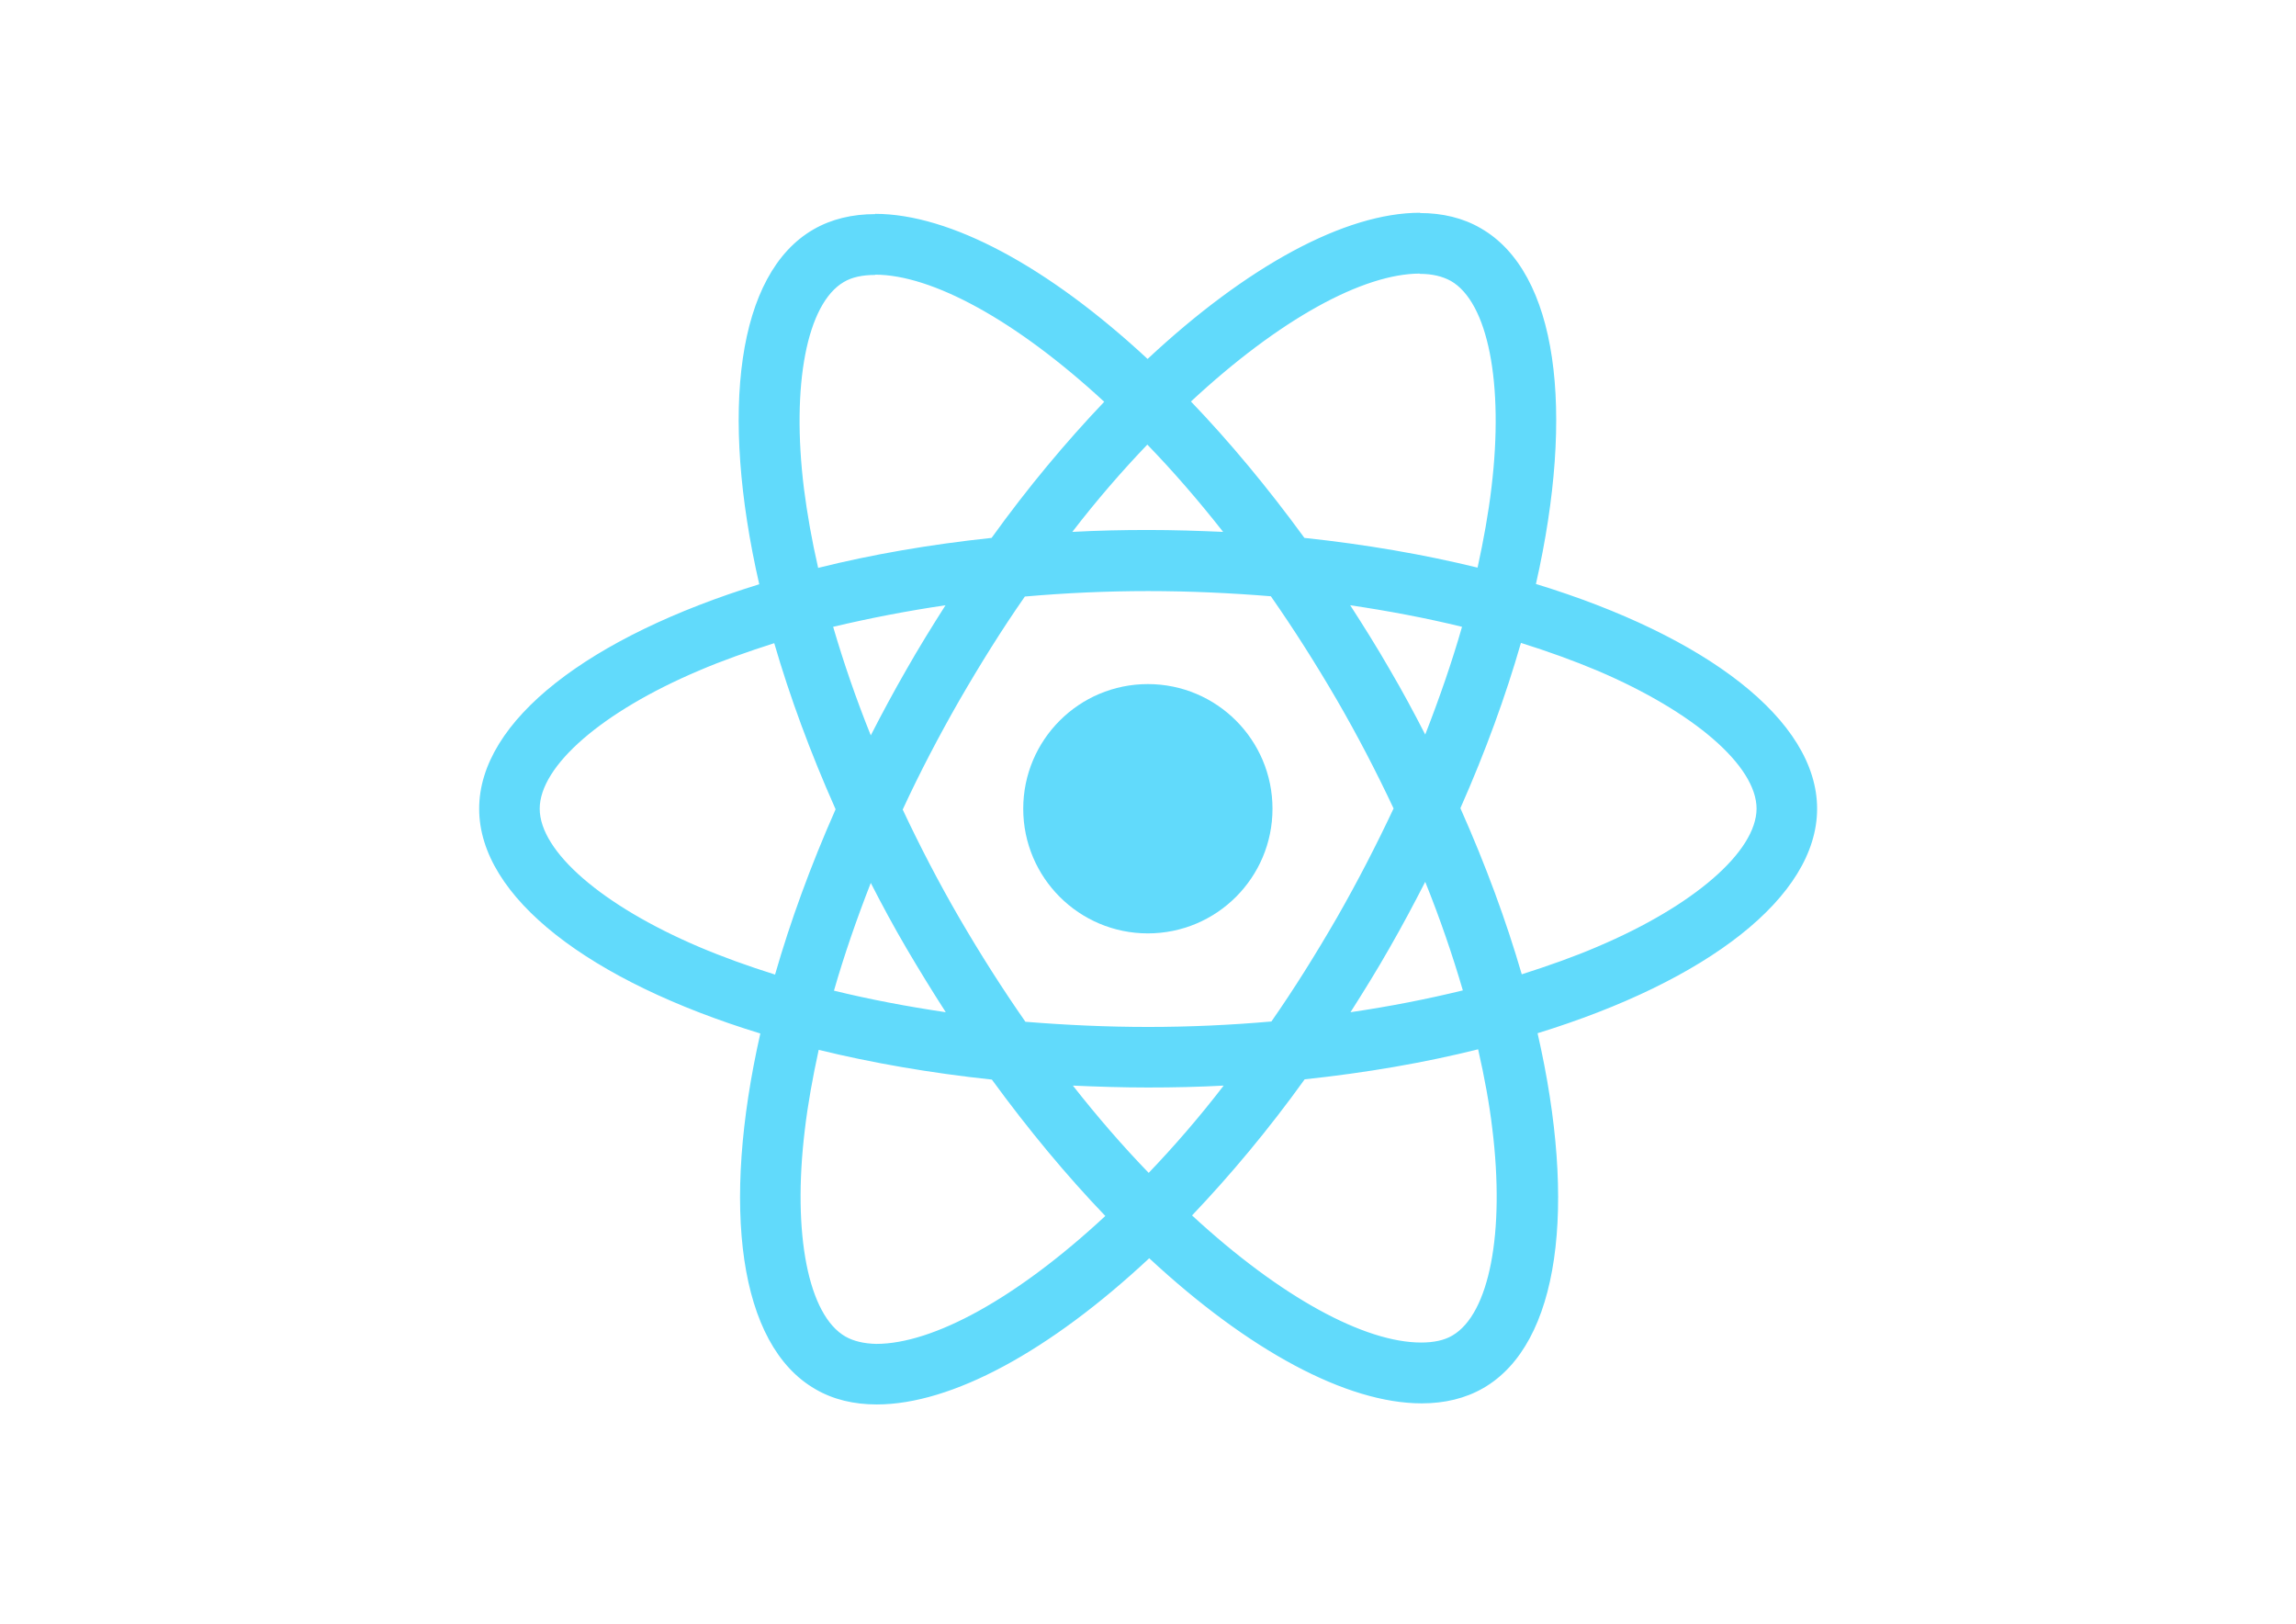
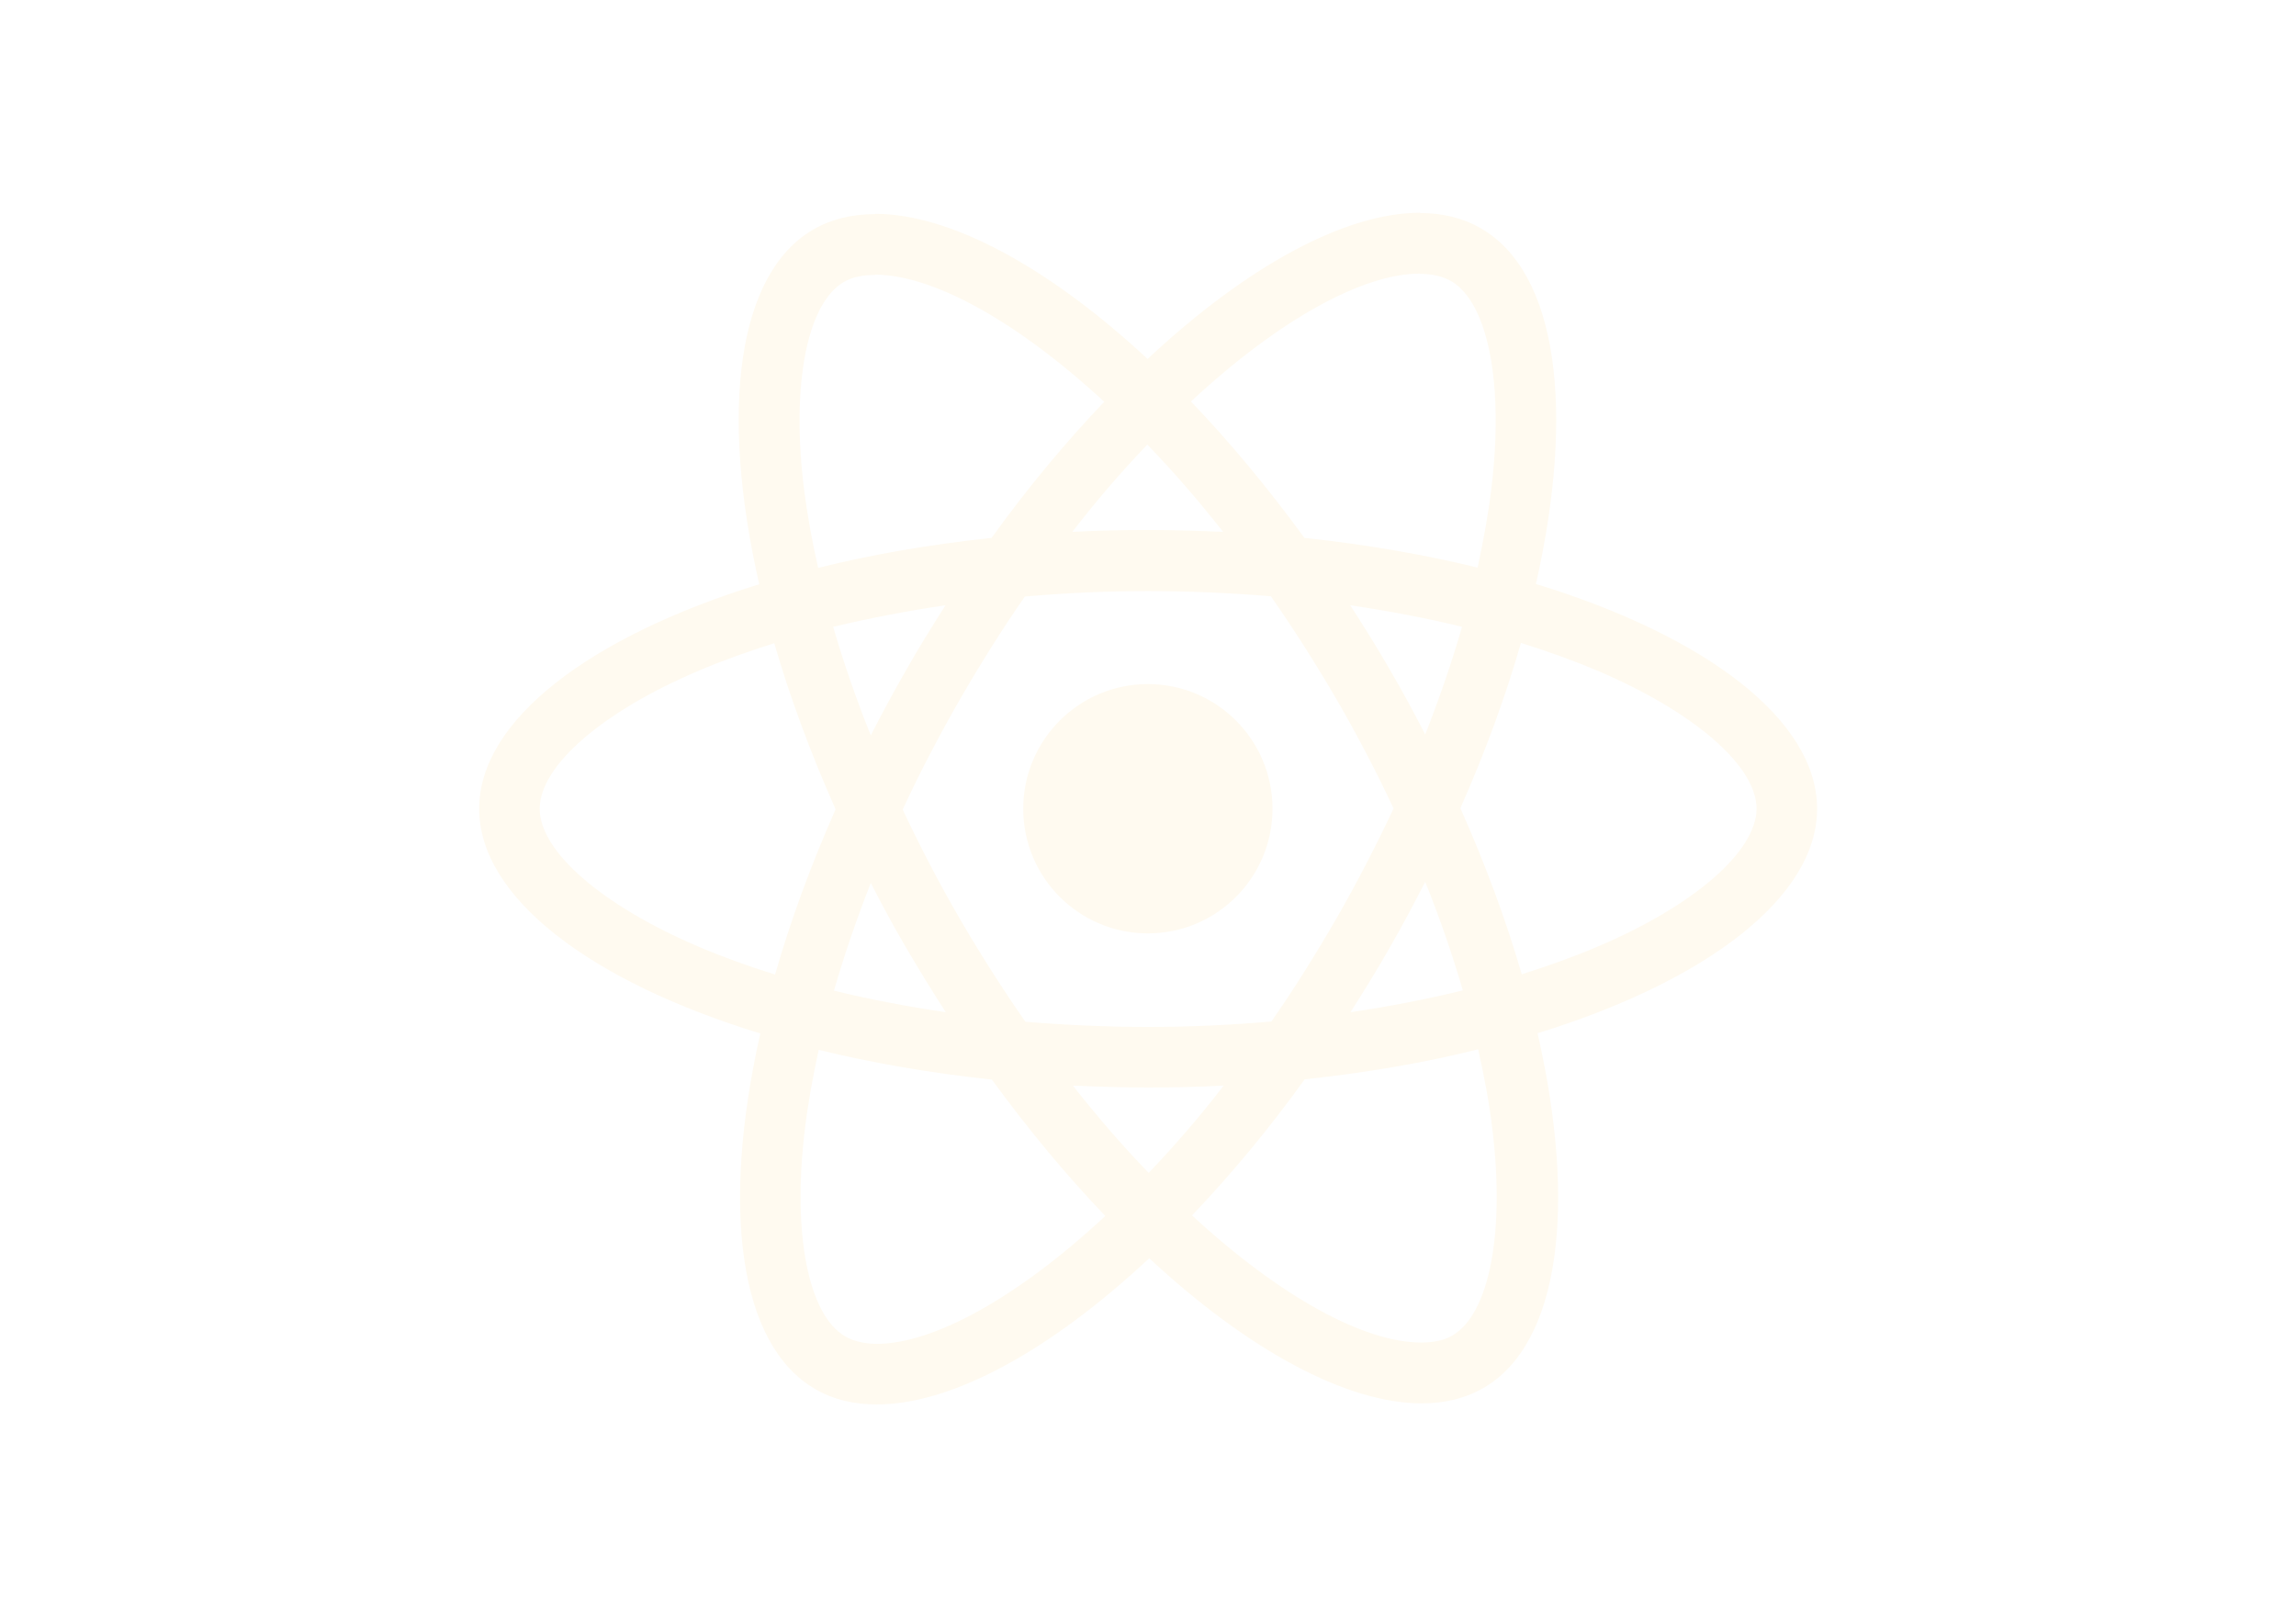
<svg xmlns="http://www.w3.org/2000/svg" viewBox="0 0 841.9 595.3">
-   <g fill="#61DAFB">
+   <g fill="floralwhite">
    <path d="M666.3 296.5c0-32.5-40.7-63.3-103.1-82.4 14.4-63.6 8-114.2-20.2-130.4-6.5-3.8-14.1-5.6-22.4-5.6v22.3c4.6 0 8.3.9 11.4 2.6 13.6 7.8 19.5 37.5 14.9 75.7-1.1 9.4-2.9 19.3-5.1 29.4-19.6-4.8-41-8.5-63.5-10.9-13.5-18.5-27.5-35.3-41.6-50 32.6-30.3 63.2-46.9 84-46.9V78c-27.5 0-63.5 19.6-99.9 53.6-36.4-33.8-72.4-53.2-99.9-53.2v22.3c20.7 0 51.4 16.5 84 46.6-14 14.7-28 31.4-41.3 49.9-22.6 2.4-44 6.1-63.6 11-2.3-10-4-19.7-5.2-29-4.7-38.2 1.1-67.9 14.6-75.8 3-1.8 6.9-2.6 11.5-2.6V78.5c-8.4 0-16 1.8-22.6 5.6-28.1 16.2-34.4 66.7-19.9 130.1-62.2 19.2-102.7 49.9-102.7 82.3 0 32.5 40.7 63.3 103.1 82.4-14.4 63.6-8 114.2 20.2 130.4 6.5 3.8 14.1 5.6 22.5 5.6 27.5 0 63.5-19.6 99.9-53.6 36.4 33.8 72.4 53.2 99.9 53.2 8.4 0 16-1.8 22.6-5.6 28.1-16.2 34.4-66.7 19.9-130.1 62-19.1 102.5-49.9 102.5-82.3zm-130.2-66.7c-3.7 12.9-8.3 26.2-13.5 39.5-4.1-8-8.4-16-13.1-24-4.6-8-9.5-15.8-14.4-23.4 14.2 2.1 27.9 4.7 41 7.9zm-45.8 106.5c-7.8 13.5-15.8 26.3-24.1 38.2-14.9 1.3-30 2-45.2 2-15.1 0-30.2-.7-45-1.9-8.3-11.9-16.4-24.6-24.2-38-7.6-13.1-14.5-26.4-20.8-39.8 6.2-13.4 13.2-26.8 20.7-39.9 7.8-13.5 15.8-26.3 24.1-38.2 14.9-1.3 30-2 45.2-2 15.1 0 30.2.7 45 1.9 8.3 11.9 16.4 24.6 24.2 38 7.6 13.1 14.5 26.4 20.8 39.8-6.3 13.4-13.2 26.8-20.7 39.9zm32.3-13c5.4 13.4 10 26.8 13.8 39.8-13.1 3.2-26.9 5.9-41.2 8 4.9-7.7 9.8-15.6 14.4-23.7 4.6-8 8.9-16.1 13-24.1zM421.2 430c-9.3-9.6-18.6-20.3-27.8-32 9 .4 18.2.7 27.5.7 9.4 0 18.7-.2 27.8-.7-9 11.7-18.3 22.4-27.5 32zm-74.4-58.9c-14.2-2.1-27.9-4.7-41-7.9 3.7-12.9 8.3-26.2 13.5-39.5 4.1 8 8.4 16 13.1 24 4.7 8 9.5 15.8 14.4 23.4zM420.7 163c9.3 9.6 18.6 20.3 27.8 32-9-.4-18.2-.7-27.5-.7-9.4 0-18.7.2-27.8.7 9-11.7 18.3-22.4 27.5-32zm-74 58.9c-4.9 7.7-9.8 15.6-14.4 23.7-4.6 8-8.9 16-13 24-5.4-13.4-10-26.8-13.8-39.8 13.1-3.1 26.9-5.8 41.2-7.9zm-90.5 125.2c-35.4-15.1-58.3-34.9-58.3-50.6 0-15.7 22.9-35.6 58.3-50.6 8.6-3.7 18-7 27.7-10.1 5.7 19.6 13.2 40 22.5 60.9-9.2 20.8-16.6 41.1-22.2 60.6-9.9-3.1-19.3-6.5-28-10.2zM310 490c-13.6-7.8-19.5-37.5-14.9-75.7 1.1-9.4 2.9-19.3 5.1-29.4 19.6 4.8 41 8.5 63.5 10.9 13.5 18.5 27.5 35.3 41.6 50-32.6 30.3-63.2 46.9-84 46.9-4.5-.1-8.3-1-11.3-2.7zm237.2-76.2c4.7 38.2-1.1 67.9-14.6 75.8-3 1.8-6.9 2.6-11.5 2.6-20.7 0-51.4-16.5-84-46.6 14-14.7 28-31.4 41.3-49.9 22.6-2.4 44-6.1 63.6-11 2.3 10.1 4.1 19.8 5.2 29.1zm38.5-66.7c-8.6 3.7-18 7-27.7 10.1-5.7-19.6-13.2-40-22.5-60.9 9.2-20.8 16.6-41.1 22.2-60.6 9.9 3.1 19.3 6.5 28.1 10.2 35.4 15.1 58.3 34.9 58.3 50.6-.1 15.7-23 35.6-58.4 50.6zM320.8 78.4z" />
    <circle cx="420.9" cy="296.5" r="45.7" />
    <path d="M520.5 78.1z" />
  </g>
</svg>
